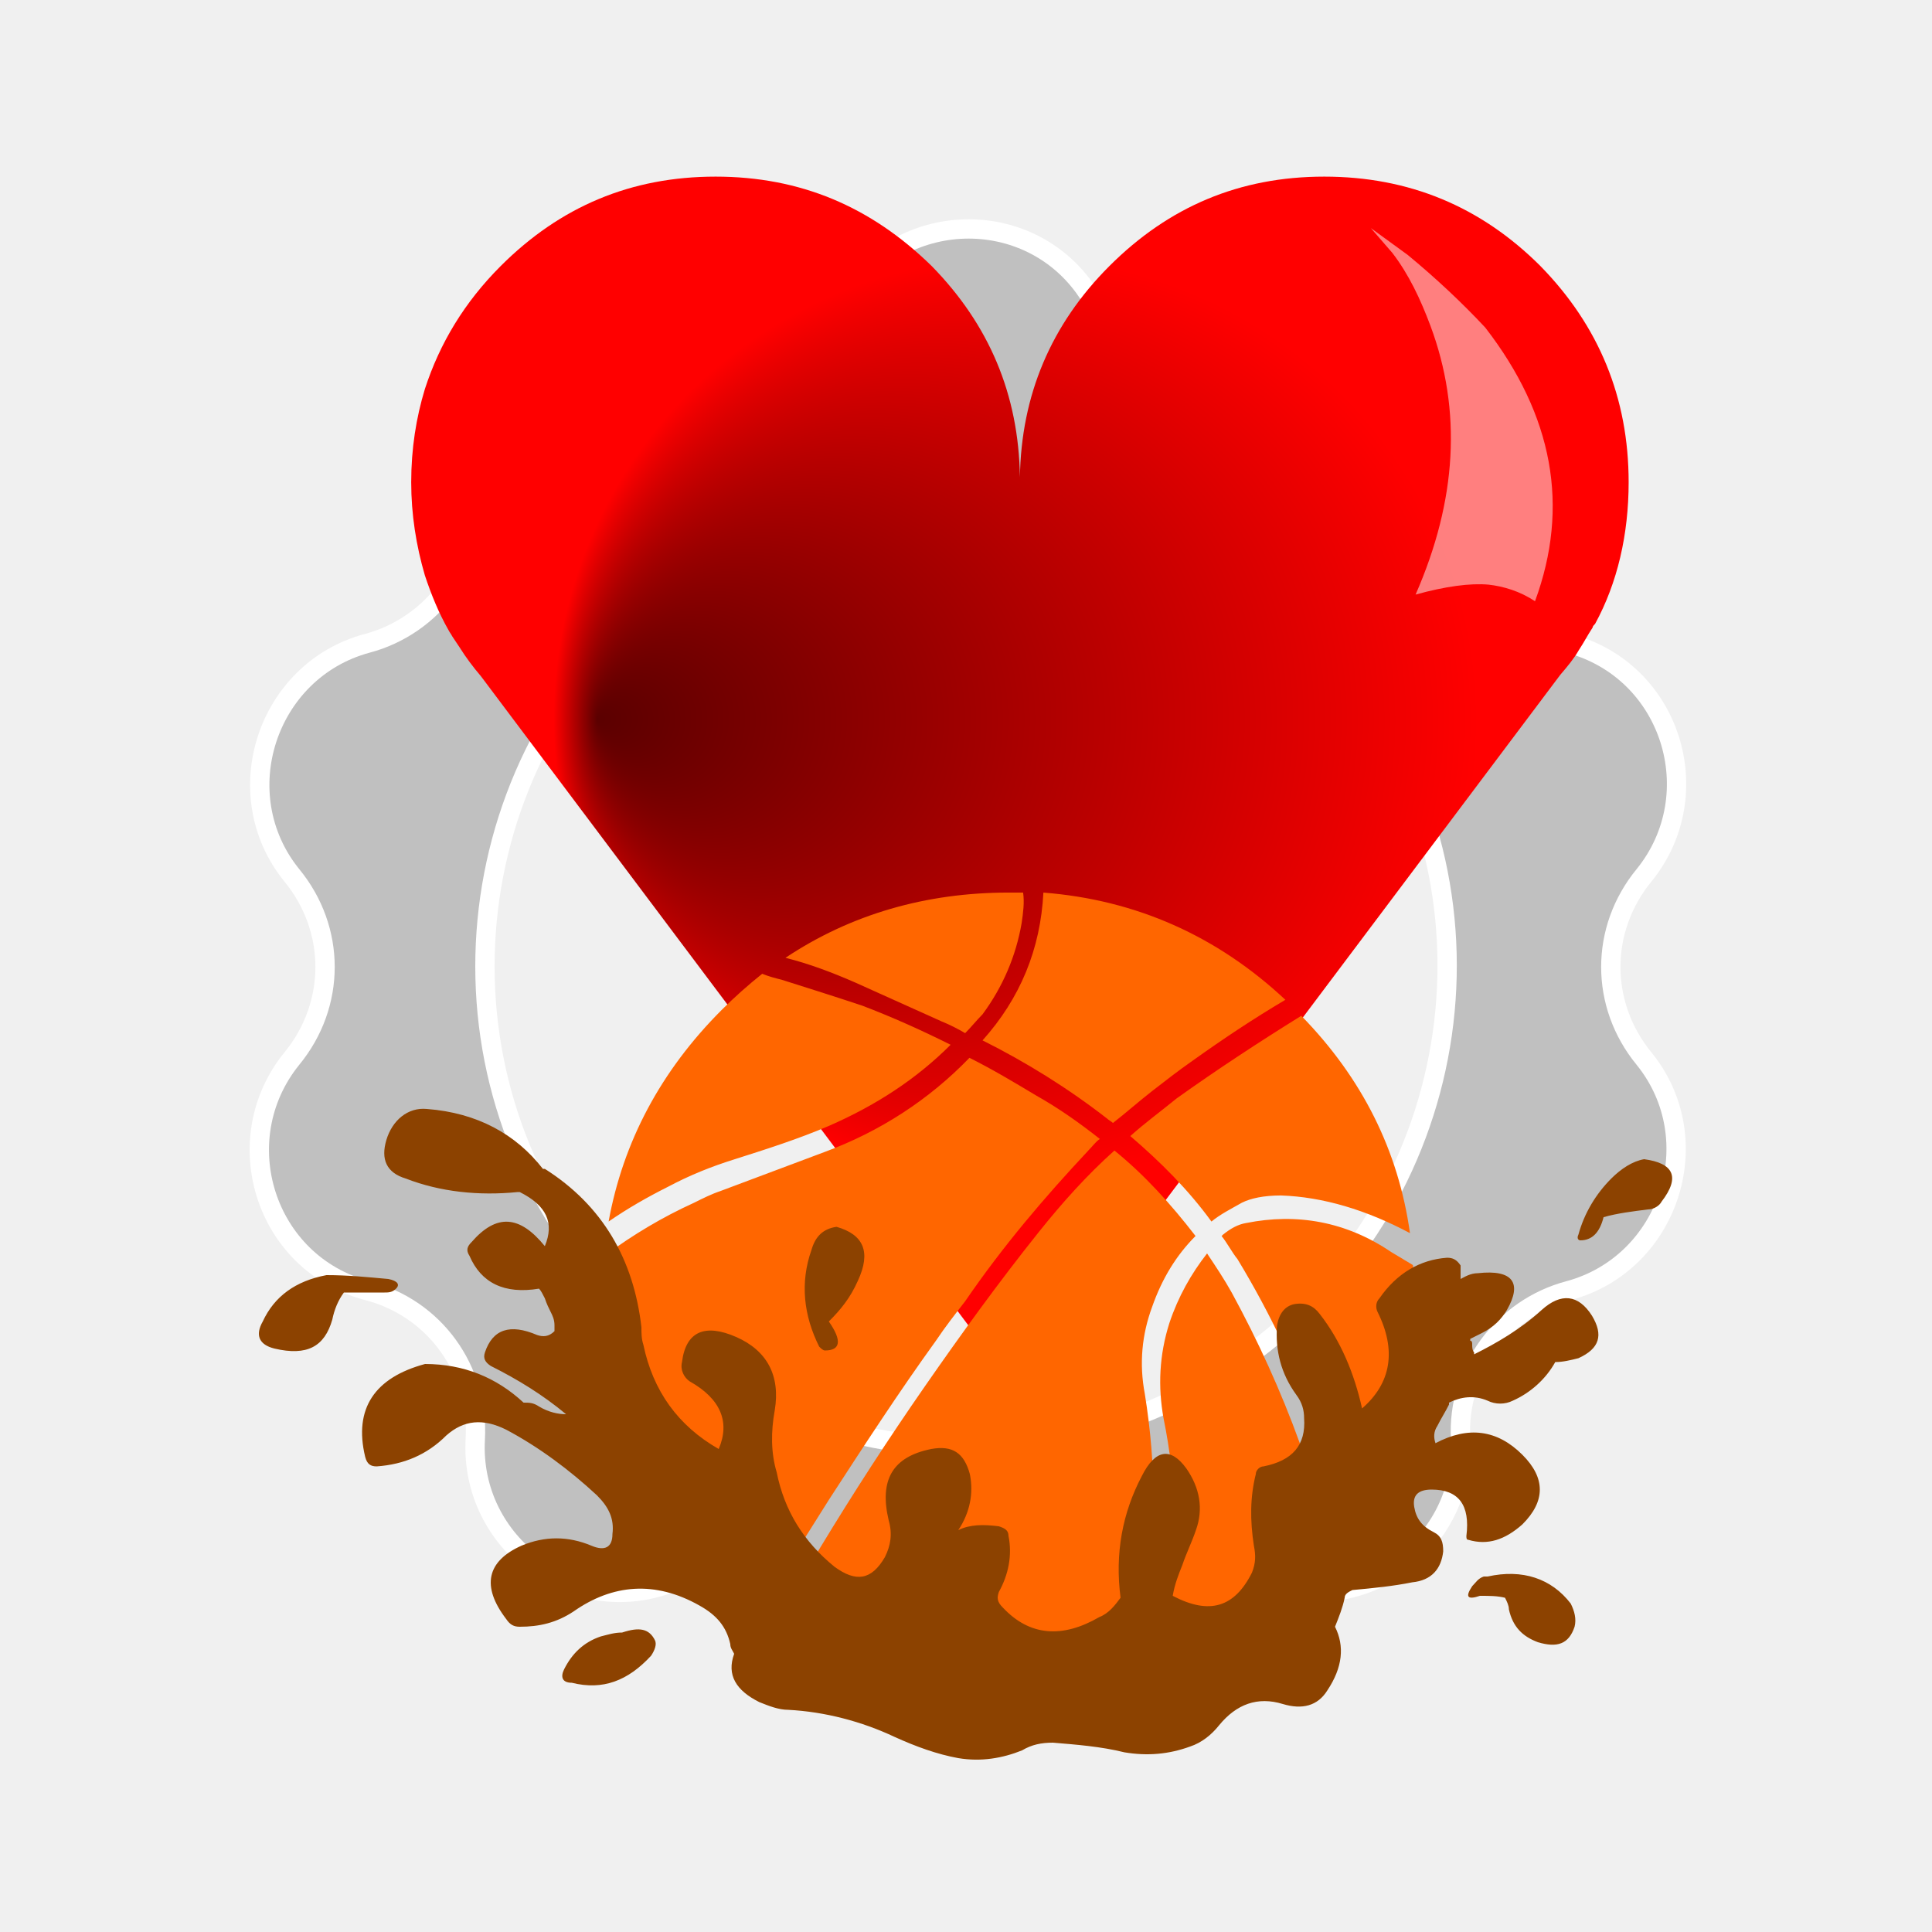
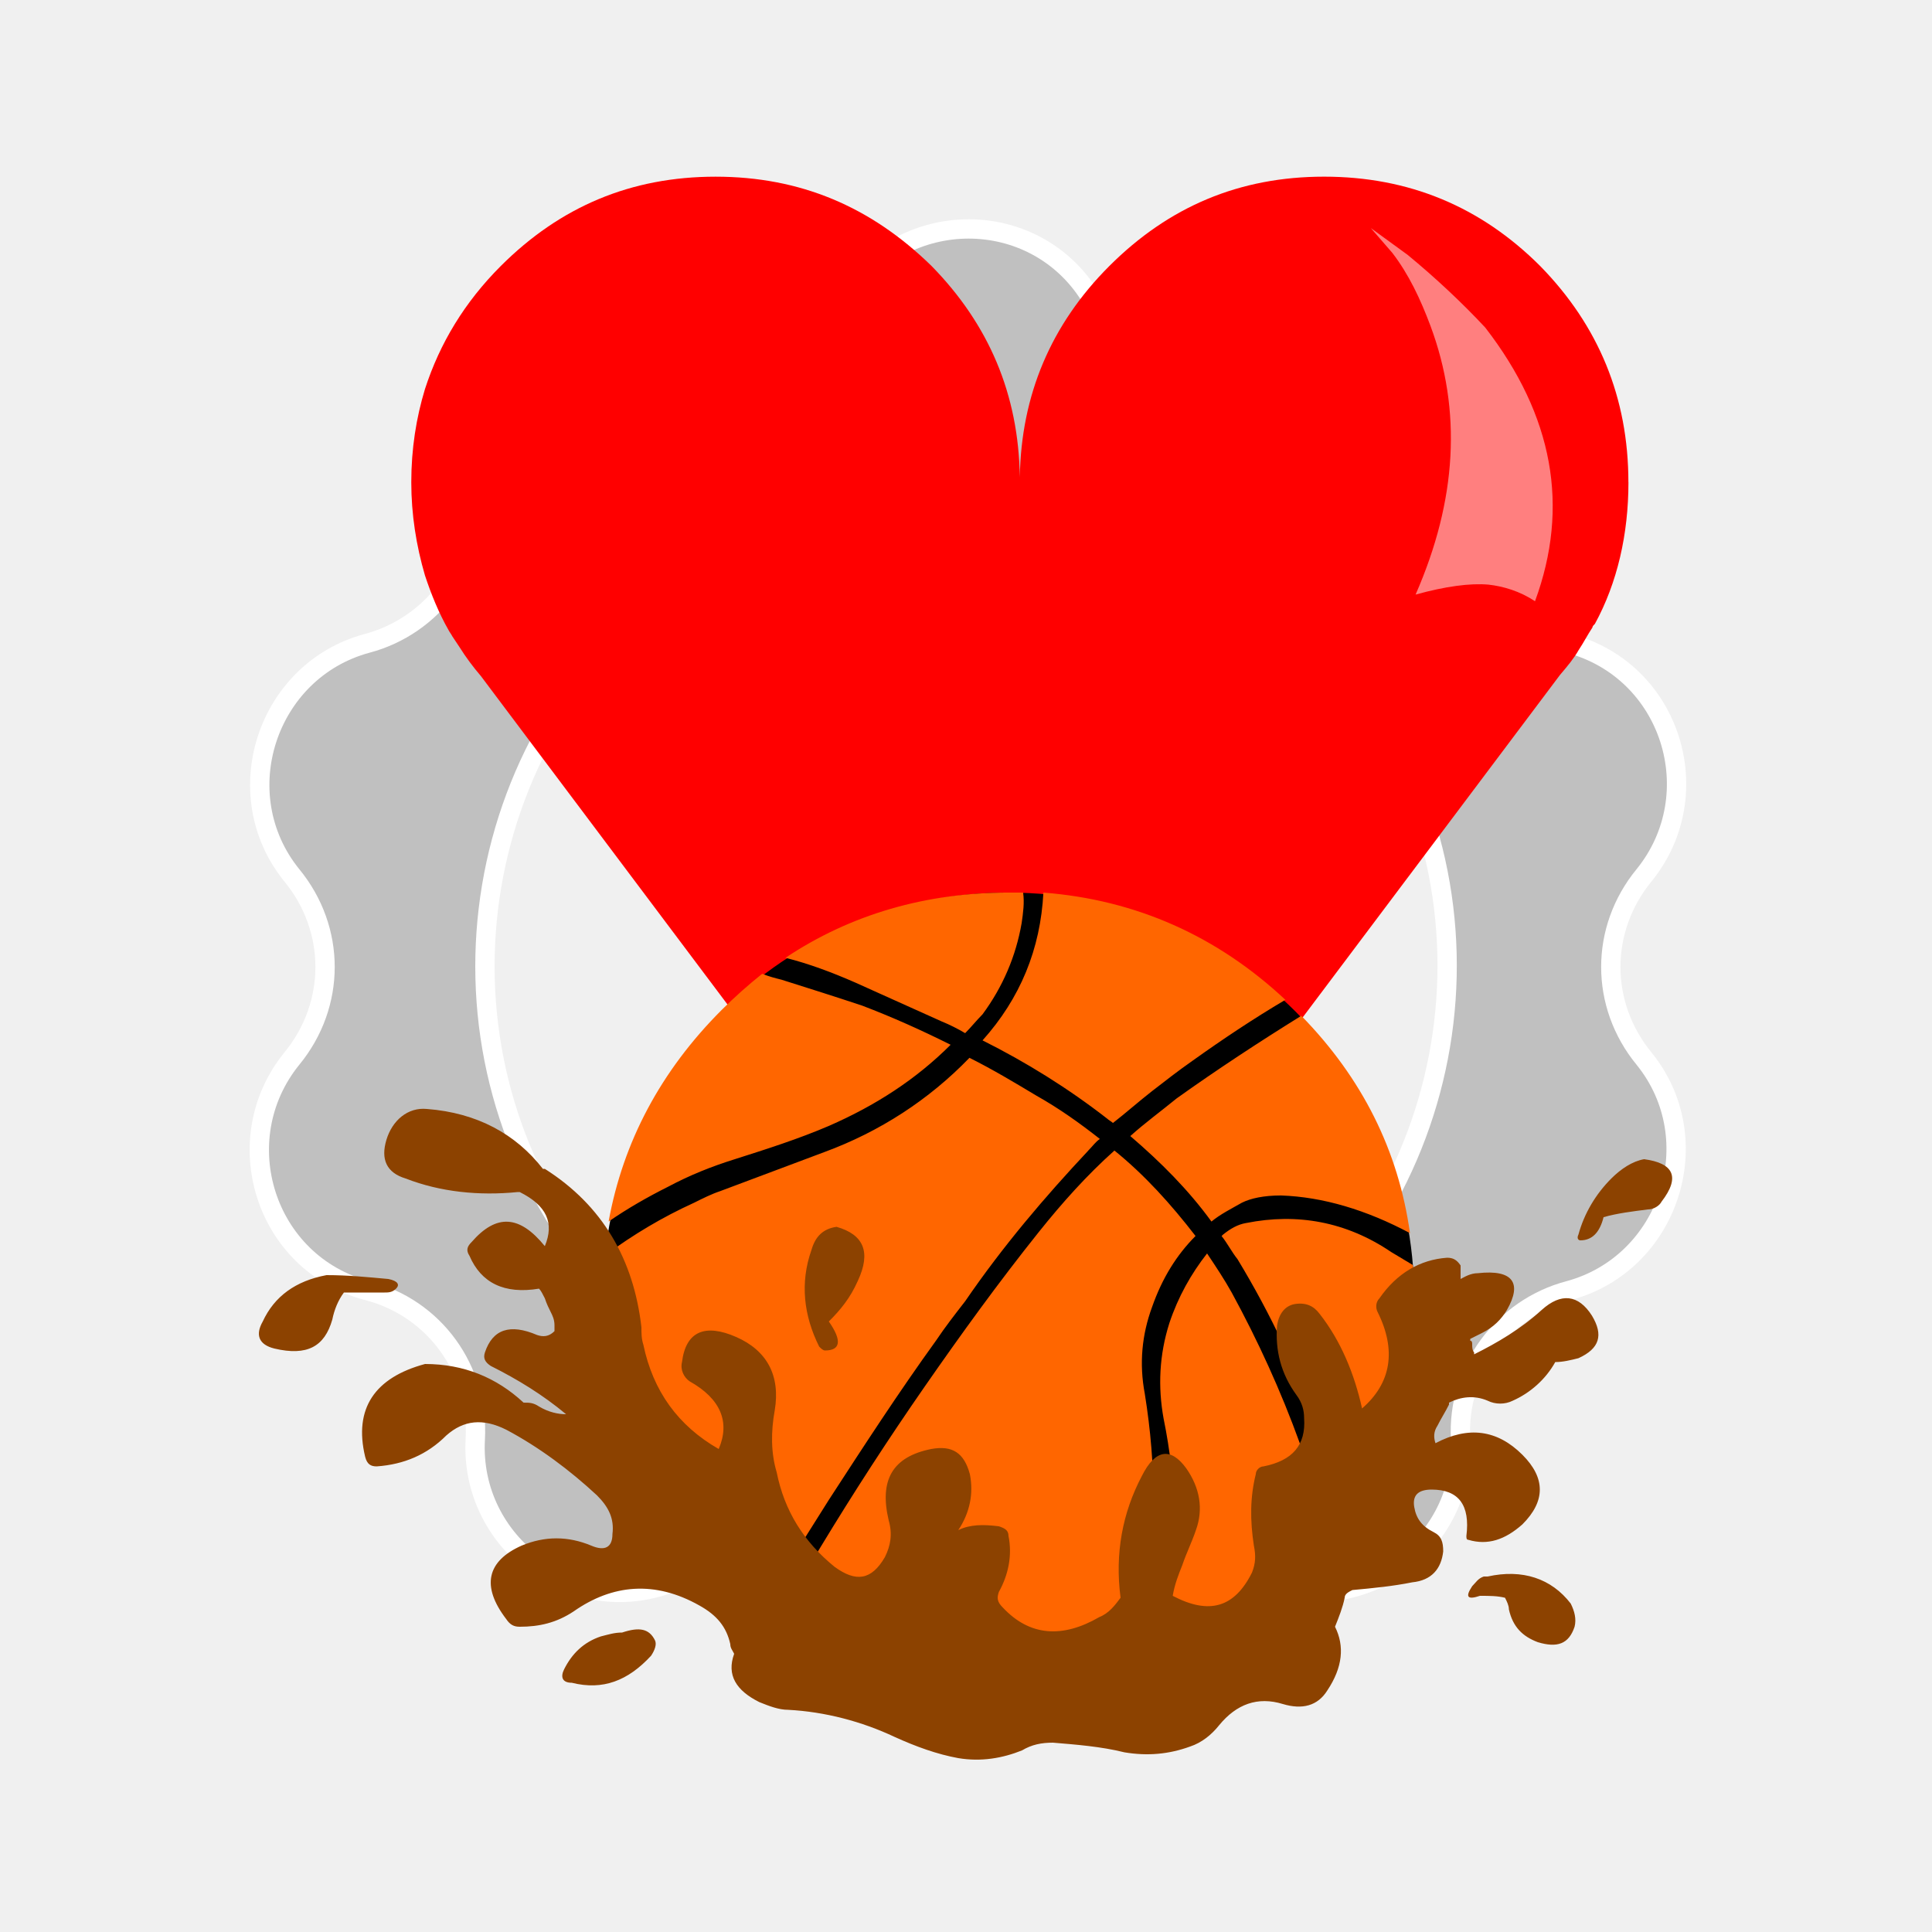
<svg xmlns="http://www.w3.org/2000/svg" width="100" height="100" viewBox="0 0 100 100">
-   <style>.st0{opacity:0.2;} .st1{fill:none;stroke:#FFFFFF;stroke-miterlimit:10;} .st2{fill:url(#SVGID_1_);} .st3{fill:#FFFFFF;fill-opacity:0.498;} .st4{fill:#FF6600;} .st5{fill:#8C4200;} .st6{fill:url(#SVGID_2_);}</style>
-   <path class="st0" d="M75.3 74.7c-.2-3.6 2.2-6.7 5.6-7.6 5.3-1.4 7.4-7.7 4-12-2.2-2.8-2.2-6.7.1-9.5 3.5-4.2 1.5-10.6-3.8-12-3.4-.9-5.7-4.2-5.5-7.7.3-5.4-5-9.4-10.1-7.5-3.3 1.2-7.1 0-9-3-2.9-4.6-9.6-4.7-12.6-.1-2 3-5.7 4.2-9 2.8-5.1-2-10.5 1.9-10.3 7.3.2 3.6-2.2 6.7-5.6 7.6-5.3 1.4-7.4 7.7-4 12 2.2 2.8 2.2 6.7-.1 9.5-3.5 4.2-1.5 10.6 3.8 12 3.4.9 5.7 4.2 5.5 7.7-.3 5.4 5 9.4 10.1 7.5 3.3-1.2 7.1 0 9 3 2.9 4.6 9.6 4.7 12.6.1 2-3 5.7-4.2 9-2.8 5.1 2 10.6-1.9 10.3-7.3zM29.7 64.5c-8-11.2-5.4-26.8 5.8-34.8 11.2-8 26.8-5.4 34.8 5.8 8 11.2 5.4 26.8-5.8 34.8-11.3 8-26.8 5.4-34.8-5.8z" />
-   <path class="st1" d="M65.4 18.2c5.1-2 10.5 2 10.2 7.4-.2 3.6 2.1 6.8 5.6 7.7 5.3 1.4 7.3 7.8 3.9 12-2.3 2.8-2.3 6.7 0 9.5 3.4 4.2 1.3 10.6-3.9 12-3.4.9-5.8 4.1-5.6 7.7.3 5.4-5.1 9.4-10.2 7.4-3.3-1.3-7.1-.1-9 2.9-3 4.6-9.7 4.6-12.6 0-1.9-3-5.7-4.2-9-2.9-5.1 2-10.5-2-10.2-7.4.2-3.6-2.1-6.8-5.6-7.7-5.3-1.4-7.3-7.8-3.9-12 2.3-2.8 2.3-6.7 0-9.5-3.4-4.2-1.3-10.6 3.9-12 3.4-.9 5.8-4.1 5.6-7.7-.3-5.4 5.1-9.4 10.2-7.4 3.3 1.3 7.1.1 9-2.9 3-4.6 9.7-4.6 12.6 0 1.9 2.9 5.7 4.2 9 2.9z" />
-   <ellipse transform="rotate(-35.462 50 49.996)" class="st1" cx="50" cy="50" rx="24.9" ry="24.9" />
+   <style>.st0{fill:#3C1C1D;} .st1{opacity:0.2;} .st2{fill:none;stroke:#FFFFFF;stroke-miterlimit:10;} .st3{fill:#FF0000;} .st4{fill:#FFFFFF;fill-opacity:0.498;} .st5{fill:#FF6600;} .st6{fill:#8C4200;}</style>
+   <path class="st1" d="M75.3 74.7c-.2-3.6 2.2-6.7 5.6-7.6 5.3-1.4 7.4-7.7 4-12-2.2-2.8-2.2-6.7.1-9.5 3.5-4.2 1.5-10.6-3.8-12-3.4-.9-5.7-4.2-5.5-7.7.3-5.4-5-9.4-10.1-7.5-3.3 1.2-7.1 0-9-3-2.9-4.6-9.6-4.7-12.6-.1-2 3-5.7 4.2-9 2.8-5.1-2-10.5 1.9-10.3 7.3.2 3.6-2.2 6.7-5.6 7.6-5.3 1.4-7.4 7.7-4 12 2.2 2.8 2.2 6.7-.1 9.5-3.5 4.2-1.5 10.6 3.8 12 3.4.9 5.7 4.2 5.5 7.7-.3 5.4 5 9.4 10.1 7.5 3.3-1.2 7.1 0 9 3 2.9 4.6 9.6 4.7 12.6.1 2-3 5.7-4.2 9-2.8 5.1 2 10.6-1.9 10.3-7.3zM29.7 64.5c-8-11.2-5.4-26.8 5.8-34.8 11.2-8 26.8-5.4 34.8 5.8 8 11.2 5.4 26.8-5.8 34.8-11.3 8-26.8 5.4-34.8-5.8z" />
+   <path class="st2" d="M65.4 18.2c5.1-2 10.5 2 10.2 7.4-.2 3.6 2.1 6.8 5.6 7.7 5.3 1.4 7.3 7.8 3.9 12-2.3 2.8-2.3 6.7 0 9.5 3.4 4.2 1.3 10.6-3.9 12-3.4.9-5.8 4.1-5.6 7.7.3 5.4-5.1 9.4-10.2 7.4-3.3-1.3-7.1-.1-9 2.9-3 4.6-9.7 4.6-12.6 0-1.9-3-5.7-4.2-9-2.9-5.1 2-10.5-2-10.2-7.4.2-3.6-2.1-6.8-5.6-7.7-5.3-1.4-7.3-7.8-3.9-12 2.3-2.8 2.3-6.7 0-9.5-3.4-4.2-1.3-10.6 3.9-12 3.4-.9 5.8-4.1 5.6-7.7-.3-5.4 5.1-9.4 10.2-7.4 3.3 1.3 7.1.1 9-2.9 3-4.6 9.7-4.6 12.6 0 1.9 2.9 5.7 4.2 9 2.9z" />
+   <ellipse transform="rotate(-35.462 50 49.996)" class="st2" cx="50" cy="50" rx="24.9" ry="24.9" />
  <g>
-     <g id="Layer1_0_FILL_1_" transform="matrix(.643 0 0 .643 28.55 12.55)">
-       <radialGradient id="SVGID_1_" cx="778.112" cy="123.609" r="42.904" fx="778.141" fy="162.474" gradientTransform="matrix(-.0007 -.875 -.8746 -.001 146.317 719.4)" gradientUnits="userSpaceOnUse">
-         <stop offset="0" stop-color="#5B0000" />
-         <stop offset=".992" stop-color="#F00" />
-       </radialGradient>
-       <path class="st2" d="M86.7 19.3c0-6.8-2.4-12.6-7.1-17.4C74.8-2.9 69-5.3 62.2-5.3S49.7-2.9 44.9 1.9c-4.7 4.7-7.1 10.4-7.2 17-.1-6.7-2.5-12.3-7.1-17C25.7-2.9 20-5.3 13.2-5.3 6.4-5.3.7-2.9-4.1 1.9-7 4.8-9 8.1-10.2 11.8c-.7 2.3-1.1 4.8-1.1 7.5 0 2.6.4 5.1 1.1 7.5.5 1.5 1.1 3 1.9 4.4.1.2.2.3.3.5l.6.9c.5.8 1.1 1.6 1.7 2.3l43.4 57.8 43.5-57.9c.6-.7 1.1-1.3 1.5-2 .4-.6.7-1.2 1.1-1.8 0-.1.1-.2.2-.3 1.8-3.3 2.7-7.2 2.7-11.4z" />
-     </g>
-     <path class="st3" d="M72.84 13.178l-1.887-1.374 1.116 1.288c.857 1.116 1.458 2.404 1.973 3.777 1.63 4.378 1.374 9.014-.772 13.907 1.546-.43 2.834-.6 3.778-.515.773.086 1.63.343 2.404.858 1.803-4.893.944-9.615-2.576-14.165-1.202-1.288-2.575-2.575-4.035-3.777z" id="Layer1_0_MEMBER_0_FILL_2_" />
-     <path class="st4" d="M67.278 74.703c-.975-2.7-2.175-5.325-3.525-7.8-.375-.675-.825-1.35-1.275-2.025-.825 1.05-1.5 2.25-1.95 3.6-.526 1.65-.6 3.3-.3 4.95.675 3.3.75 6.6.225 9.9-.15 1.2-.376 2.326-.6 3.45 2.625-1.05 5.025-2.624 7.2-4.8.6-.6 1.125-1.2 1.65-1.875-.3-1.8-.825-3.6-1.425-5.4m-26.852-24c-.3-.076-.6-.15-.975-.3-.75.6-1.424 1.2-2.1 1.874-3.15 3.15-5.1 6.825-5.85 10.95.976-.675 2.026-1.275 3.076-1.8 1.125-.6 2.25-1.05 3.45-1.425 1.65-.525 3.3-1.05 4.875-1.725 2.402-1.05 4.502-2.4 6.302-4.2-1.5-.75-3-1.425-4.575-2.025-1.35-.45-2.776-.9-4.2-1.35m24.076 12.6c-.45.075-.825.3-1.2.6l-.075.075c.3.376.525.826.825 1.2 1.725 2.85 3.15 5.85 4.2 9 .525 1.576 1.05 3.15 1.425 4.726 2.325-3.3 3.525-7.275 3.525-11.7 0-.6 0-1.2-.075-1.725l-1.125-.675c-2.325-1.576-4.875-2.026-7.5-1.5m-6-4.5c1.574 1.35 3 2.774 4.2 4.424.45-.375 1.05-.675 1.575-.975.45-.225 1.125-.375 2.025-.375 2.175.075 4.425.75 6.675 1.95-.6-4.275-2.475-8.025-5.625-11.25-2.175 1.35-4.35 2.775-6.45 4.275-.826.675-1.65 1.275-2.4 1.95m-2.176.75c.225-.225.375-.45.6-.6-1.05-.825-2.1-1.575-3.3-2.25-1.125-.675-2.25-1.35-3.45-1.95-2.1 2.175-4.65 3.825-7.5 4.875l-5.4 2.025c-.45.15-.9.375-1.35.6-1.65.75-3.15 1.65-4.576 2.7-.074.75-.074 1.576-.074 2.4 0 5.776 2.025 10.726 6.15 14.852.525.525 1.125 1.05 1.65 1.5l3.825-6.076c1.802-2.775 3.602-5.55 5.552-8.25.45-.675.975-1.35 1.5-2.025 1.95-2.85 4.125-5.4 6.375-7.8m1.35 0c-1.425 1.274-2.7 2.7-3.9 4.2-2.1 2.625-4.05 5.325-5.925 8.025s-3.675 5.475-5.4 8.325c-.826 1.35-1.65 2.776-2.55 4.126 3.6 2.624 7.65 3.974 12.3 3.974 2.325 0 4.5-.3 6.6-.975.6-3.15.9-6.376.9-9.527 0-1.875-.15-3.675-.45-5.55-.3-1.575-.15-3.075.375-4.5.525-1.5 1.276-2.7 2.25-3.676-1.274-1.65-2.625-3.15-4.2-4.425m1.95-3.075c.676-.525 1.35-1.05 2.1-1.575 1.576-1.125 3.15-2.175 4.8-3.15-3.524-3.3-7.725-5.176-12.525-5.55-.15 2.925-1.2 5.475-3.15 7.65 2.25 1.125 4.425 2.475 6.45 4.05.075.075.225.15.3.225.675-.525 1.35-1.125 2.025-1.65m-6.75-8.7c.075-.526.15-1.05.075-1.576h-.75c-4.275 0-8.175 1.126-11.55 3.377 1.2.3 2.4.75 3.6 1.275l4.5 2.025c.375.15.825.375 1.2.6.3-.3.6-.675.9-.975 1.05-1.425 1.725-3 2.025-4.725z" id="Layer0_0_MEMBER_0_MEMBER_0_FILL_2_" />
-     <path class="st5" d="M77.9 82.7c.1.2.2.4.2.6.2.9.7 1.4 1.5 1.7 1 .3 1.6.1 1.9-.8.1-.4 0-.8-.2-1.2-1-1.3-2.5-1.8-4.3-1.4h-.2c-.3.1-.4.3-.6.5-.4.6-.2.7.4.5.5 0 .9 0 1.3.1m-48.3 4.4c1.6.4 2.9-.1 4.1-1.4.2-.3.3-.6.2-.8-.3-.6-.8-.7-1.7-.4-.4 0-.7.1-1.1.2-.9.3-1.5.9-1.9 1.7-.2.4-.1.7.4.7m13.7-23.6c-.7.1-1.1.5-1.3 1.2-.6 1.7-.4 3.4.4 5 .1.1.2.2.3.2.8 0 .9-.5.2-1.5.6-.6 1.1-1.2 1.5-2.1.7-1.5.3-2.4-1.1-2.8m-23.2 2.7c-1.1-.1-2.1-.2-3.2-.2-1.6.3-2.7 1.1-3.3 2.4-.4.7-.2 1.2.6 1.4 1.7.4 2.6-.1 3-1.5.1-.5.3-1 .6-1.4h2.1c.2 0 .4 0 .6-.2.2-.2.1-.4-.4-.5m65-6.2c-.6.1-1.2.5-1.7 1-.8.8-1.4 1.8-1.7 2.9-.1.2 0 .3.1.3.6 0 1-.4 1.2-1.2.7-.2 1.5-.3 2.3-.4.3 0 .6-.2.7-.4 1-1.3.6-2-.9-2.2m-10.2 5.1c-1.4.1-2.6.8-3.5 2.1-.2.2-.2.5-.1.7 1 2 .7 3.7-.8 5-.4-1.8-1.1-3.5-2.2-4.9-.3-.4-.7-.6-1.3-.5-.5.1-.8.5-.9 1.1-.1 1.3.2 2.5 1 3.6.3.4.4.8.4 1.2.1 1.4-.6 2.2-2.1 2.5-.2 0-.4.2-.4.4-.3 1.2-.3 2.4-.1 3.7.1.5.1.9-.1 1.4-.9 1.8-2.2 2.2-4.1 1.2.1-.6.3-1.1.5-1.6.2-.6.5-1.2.7-1.8.4-1.1.2-2.2-.5-3.2-.8-1.1-1.6-1-2.3.4-1 1.9-1.4 4-1.1 6.3-.3.4-.6.8-1.1 1-1.9 1.1-3.6 1-5-.5-.3-.3-.3-.5-.2-.8.5-.9.7-1.9.5-2.9 0-.3-.2-.4-.5-.5-.8-.1-1.5-.1-2.1.2.6-.9.8-1.9.6-2.9-.3-1.1-.9-1.5-2-1.3-2 .4-2.7 1.6-2.2 3.7.2.7.1 1.3-.2 1.9-.7 1.2-1.5 1.3-2.6.5-1.6-1.3-2.6-2.9-3-4.9-.3-1-.3-2.1-.1-3.2.3-1.8-.4-3.1-2-3.8-1.6-.7-2.6-.3-2.8 1.3-.1.4.1.8.4 1 1.6.9 2.1 2.1 1.5 3.5-2.1-1.2-3.4-3-3.9-5.4-.1-.3-.1-.6-.1-.9-.4-3.5-2-6.3-5-8.2h-.1c-1.4-1.8-3.4-2.9-6-3.1-1-.1-1.8.6-2.1 1.6-.3 1 0 1.7 1 2 1.8.7 3.8.9 5.8.7h.1c1.4.7 1.8 1.6 1.3 2.8-1.3-1.6-2.5-1.7-3.8-.2-.2.2-.3.4-.1.7.6 1.4 1.8 2 3.6 1.7.1.1.2.3.3.5.1.3.2.5.3.7.1.2.2.4.2.7v.3c-.3.3-.6.3-.9.2-1.4-.6-2.3-.3-2.7.9-.1.3 0 .5.3.7 1.4.7 2.7 1.5 3.9 2.5-.4 0-.9-.1-1.4-.4-.3-.2-.5-.2-.8-.2-1.4-1.3-3.1-2-5.1-2-2.6.7-3.7 2.3-3.1 4.8.1.4.3.5.6.5 1.4-.1 2.6-.6 3.6-1.6.9-.8 1.9-.9 3.1-.3 1.7.9 3.3 2.1 4.7 3.4.6.6.9 1.2.8 2 0 .7-.4.9-1.1.6-1.2-.5-2.4-.5-3.6 0-1.8.8-2.1 2.1-.8 3.8.2.3.4.4.7.4 1 0 1.9-.2 2.8-.8 2-1.4 4.2-1.6 6.5-.3.9.5 1.4 1.1 1.6 2 0 .2.1.3.2.5-.4 1.1.1 1.9 1.3 2.5.5.2 1 .4 1.5.4 1.9.1 3.8.6 5.5 1.4 1.1.5 2.2.9 3.3 1.1 1.2.2 2.3 0 3.3-.4.5-.3 1-.4 1.6-.4 1.2.1 2.5.2 3.7.5 1.2.2 2.3.1 3.4-.3.6-.2 1.1-.6 1.5-1.1.9-1.1 2-1.5 3.3-1.1 1 .3 1.8.1 2.3-.7.8-1.2.9-2.3.4-3.3.2-.5.4-1 .5-1.5 0-.2.2-.3.4-.4 1.1-.1 2.1-.2 3.1-.4 1-.1 1.5-.7 1.6-1.6 0-.5-.1-.8-.5-1-.6-.3-.9-.7-1-1.3-.1-.6.2-.9.9-.9 1.4 0 2 .8 1.8 2.4 0 .1 0 .2.1.2 1 .3 1.9 0 2.8-.8 1.2-1.2 1.2-2.4 0-3.6-1.3-1.3-2.8-1.5-4.5-.6-.1-.3-.1-.6.1-.9.2-.4.4-.7.6-1.1v-.1c.6-.3 1.3-.4 2-.1.4.2.9.2 1.3 0 .9-.4 1.7-1.1 2.2-2 .4 0 .8-.1 1.2-.2 1.1-.5 1.3-1.2.7-2.2-.7-1.1-1.6-1.2-2.6-.3-1.1 1-2.3 1.7-3.5 2.3V70c-.1-.1-.1-.3-.1-.4 0-.1 0-.2-.1-.2v-.1l.6-.3c.6-.3 1-.7 1.3-1.2.8-1.4.3-2.1-1.5-1.9-.4 0-.7.2-.9.3v-.7c-.2-.3-.4-.4-.7-.4z" id="Layer0_0_MEMBER_1_FILL_2_" />
+     <path class="st3" d="M84.285 24.957c0-4.37-1.543-8.1-4.564-11.186-3.085-3.084-6.813-4.627-11.185-4.627s-8.035 1.543-11.12 4.628c-3.022 3.023-4.565 6.687-4.63 10.93-.064-4.307-1.607-7.907-4.564-10.93-3.15-3.084-6.813-4.627-11.184-4.627-4.372 0-8.036 1.543-11.122 4.628-1.864 1.866-3.15 3.987-3.92 6.366-.45 1.478-.708 3.085-.708 4.82 0 1.672.257 3.28.707 4.822.32.965.707 1.93 1.22 2.83.066.128.13.192.194.32.13.193.257.386.386.58.32.513.707 1.028 1.093 1.478l27.9 37.156 27.964-37.22c.385-.45.707-.836.964-1.286.257-.386.45-.772.707-1.158 0-.064.065-.128.13-.192 1.157-2.122 1.735-4.63 1.735-7.33z" id="Layer1_0_FILL_1_" />
+     <path class="st4" d="M72.84 13.178l-1.887-1.374 1.116 1.288c.857 1.116 1.458 2.404 1.973 3.777 1.63 4.378 1.374 9.014-.772 13.907 1.546-.43 2.834-.6 3.778-.515.773.086 1.63.343 2.404.858 1.803-4.893.944-9.615-2.576-14.165-1.202-1.288-2.575-2.575-4.035-3.777z" id="Layer1_0_MEMBER_0_FILL_2_" />
+     <circle cx="52.2" cy="67.2" r="21" />
+     <path class="st5" d="M67.278 74.703c-.975-2.7-2.175-5.325-3.525-7.8-.375-.675-.825-1.35-1.275-2.025-.825 1.05-1.5 2.25-1.95 3.6-.526 1.65-.6 3.3-.3 4.95.675 3.3.75 6.6.225 9.9-.15 1.2-.376 2.326-.6 3.45 2.625-1.05 5.025-2.624 7.2-4.8.6-.6 1.125-1.2 1.65-1.875-.3-1.8-.825-3.6-1.425-5.4m-26.852-24c-.3-.076-.6-.15-.975-.3-.75.6-1.424 1.2-2.1 1.874-3.15 3.15-5.1 6.825-5.85 10.95.976-.675 2.026-1.275 3.076-1.8 1.125-.6 2.25-1.05 3.45-1.425 1.65-.525 3.3-1.05 4.875-1.725 2.402-1.05 4.502-2.4 6.302-4.2-1.5-.75-3-1.425-4.575-2.025-1.35-.45-2.776-.9-4.2-1.35m24.076 12.6c-.45.075-.825.3-1.2.6l-.075.075c.3.376.525.826.825 1.2 1.725 2.85 3.15 5.85 4.2 9 .525 1.576 1.05 3.15 1.425 4.726 2.325-3.3 3.525-7.275 3.525-11.7 0-.6 0-1.2-.075-1.725l-1.125-.675c-2.325-1.576-4.875-2.026-7.5-1.5m-6-4.5c1.574 1.35 3 2.774 4.2 4.424.45-.375 1.05-.675 1.575-.975.45-.225 1.125-.375 2.025-.375 2.175.075 4.425.75 6.675 1.95-.6-4.275-2.475-8.025-5.625-11.25-2.175 1.35-4.35 2.775-6.45 4.275-.826.675-1.65 1.275-2.4 1.95m-2.176.75c.225-.225.375-.45.6-.6-1.05-.825-2.1-1.575-3.3-2.25-1.125-.675-2.25-1.35-3.45-1.95-2.1 2.175-4.65 3.825-7.5 4.875l-5.4 2.025c-.45.15-.9.375-1.35.6-1.65.75-3.15 1.65-4.576 2.7-.074.75-.074 1.576-.074 2.4 0 5.776 2.025 10.726 6.15 14.852.525.525 1.125 1.05 1.65 1.5l3.825-6.076c1.802-2.775 3.602-5.55 5.552-8.25.45-.675.975-1.35 1.5-2.025 1.95-2.85 4.125-5.4 6.375-7.8m1.35 0c-1.425 1.274-2.7 2.7-3.9 4.2-2.1 2.625-4.05 5.325-5.925 8.025s-3.675 5.475-5.4 8.325c-.826 1.35-1.65 2.776-2.55 4.126 3.6 2.624 7.65 3.974 12.3 3.974 2.325 0 4.5-.3 6.6-.975.6-3.15.9-6.376.9-9.527 0-1.875-.15-3.675-.45-5.55-.3-1.575-.15-3.075.375-4.5.525-1.5 1.276-2.7 2.25-3.676-1.274-1.65-2.625-3.15-4.2-4.425m1.95-3.075c.676-.525 1.35-1.05 2.1-1.575 1.576-1.125 3.15-2.175 4.8-3.15-3.524-3.3-7.725-5.176-12.525-5.55-.15 2.925-1.2 5.475-3.15 7.65 2.25 1.125 4.425 2.475 6.45 4.05.075.075.225.15.3.225.675-.525 1.35-1.125 2.025-1.65m-6.75-8.7c.075-.526.15-1.05.075-1.576h-.75c-4.275 0-8.175 1.126-11.55 3.377 1.2.3 2.4.75 3.6 1.275l4.5 2.025c.375.15.825.375 1.2.6.3-.3.6-.675.9-.975 1.05-1.425 1.725-3 2.025-4.725z" id="Layer0_0_MEMBER_0_MEMBER_0_FILL_2_" />
+     <path class="st6" d="M77.9 82.7c.1.2.2.4.2.6.2.9.7 1.4 1.5 1.7 1 .3 1.6.1 1.9-.8.1-.4 0-.8-.2-1.2-1-1.3-2.5-1.8-4.3-1.4h-.2c-.3.1-.4.3-.6.5-.4.6-.2.7.4.5.5 0 .9 0 1.3.1m-48.3 4.4c1.6.4 2.9-.1 4.1-1.4.2-.3.3-.6.2-.8-.3-.6-.8-.7-1.7-.4-.4 0-.7.1-1.1.2-.9.3-1.5.9-1.9 1.7-.2.4-.1.7.4.7m13.7-23.6c-.7.1-1.1.5-1.3 1.2-.6 1.7-.4 3.4.4 5 .1.1.2.2.3.2.8 0 .9-.5.2-1.5.6-.6 1.1-1.2 1.5-2.1.7-1.5.3-2.4-1.1-2.8m-23.2 2.7c-1.1-.1-2.1-.2-3.2-.2-1.6.3-2.7 1.1-3.3 2.4-.4.7-.2 1.2.6 1.4 1.7.4 2.6-.1 3-1.5.1-.5.3-1 .6-1.4h2.1c.2 0 .4 0 .6-.2.2-.2.1-.4-.4-.5m65-6.2c-.6.1-1.2.5-1.7 1-.8.8-1.4 1.8-1.7 2.9-.1.2 0 .3.1.3.6 0 1-.4 1.2-1.2.7-.2 1.5-.3 2.3-.4.3 0 .6-.2.7-.4 1-1.3.6-2-.9-2.2m-10.2 5.1c-1.4.1-2.6.8-3.5 2.1-.2.2-.2.5-.1.7 1 2 .7 3.7-.8 5-.4-1.8-1.1-3.5-2.2-4.9-.3-.4-.7-.6-1.3-.5-.5.1-.8.5-.9 1.1-.1 1.3.2 2.5 1 3.6.3.4.4.8.4 1.2.1 1.4-.6 2.2-2.1 2.5-.2 0-.4.2-.4.4-.3 1.2-.3 2.4-.1 3.7.1.5.1.9-.1 1.4-.9 1.8-2.2 2.2-4.1 1.2.1-.6.3-1.1.5-1.6.2-.6.5-1.2.7-1.8.4-1.1.2-2.2-.5-3.2-.8-1.1-1.6-1-2.3.4-1 1.9-1.4 4-1.1 6.3-.3.4-.6.8-1.1 1-1.9 1.1-3.6 1-5-.5-.3-.3-.3-.5-.2-.8.5-.9.7-1.9.5-2.9 0-.3-.2-.4-.5-.5-.8-.1-1.5-.1-2.1.2.6-.9.8-1.9.6-2.9-.3-1.1-.9-1.5-2-1.3-2 .4-2.7 1.6-2.2 3.7.2.7.1 1.3-.2 1.9-.7 1.2-1.5 1.3-2.6.5-1.6-1.3-2.6-2.9-3-4.9-.3-1-.3-2.1-.1-3.2.3-1.8-.4-3.1-2-3.8-1.6-.7-2.6-.3-2.8 1.3-.1.4.1.8.4 1 1.6.9 2.1 2.1 1.5 3.5-2.1-1.2-3.4-3-3.9-5.4-.1-.3-.1-.6-.1-.9-.4-3.5-2-6.3-5-8.2h-.1c-1.4-1.8-3.4-2.9-6-3.1-1-.1-1.8.6-2.1 1.6-.3 1 0 1.7 1 2 1.8.7 3.8.9 5.8.7h.1c1.4.7 1.8 1.6 1.3 2.8-1.3-1.6-2.5-1.7-3.8-.2-.2.2-.3.4-.1.7.6 1.4 1.8 2 3.6 1.7.1.1.2.3.3.5.1.3.2.5.3.7.1.2.2.4.2.7v.3c-.3.3-.6.3-.9.2-1.4-.6-2.3-.3-2.7.9-.1.3 0 .5.3.7 1.4.7 2.7 1.5 3.9 2.5-.4 0-.9-.1-1.4-.4-.3-.2-.5-.2-.8-.2-1.4-1.3-3.1-2-5.1-2-2.6.7-3.7 2.3-3.1 4.8.1.4.3.5.6.5 1.4-.1 2.6-.6 3.6-1.6.9-.8 1.9-.9 3.1-.3 1.7.9 3.3 2.1 4.7 3.4.6.6.9 1.2.8 2 0 .7-.4.9-1.1.6-1.2-.5-2.4-.5-3.6 0-1.8.8-2.1 2.1-.8 3.8.2.3.4.4.7.4 1 0 1.9-.2 2.8-.8 2-1.4 4.2-1.6 6.5-.3.9.5 1.4 1.1 1.6 2 0 .2.1.3.2.5-.4 1.1.1 1.9 1.3 2.5.5.2 1 .4 1.5.4 1.9.1 3.8.6 5.5 1.4 1.1.5 2.2.9 3.3 1.1 1.2.2 2.3 0 3.3-.4.5-.3 1-.4 1.6-.4 1.2.1 2.5.2 3.7.5 1.2.2 2.3.1 3.4-.3.6-.2 1.1-.6 1.5-1.1.9-1.1 2-1.5 3.3-1.1 1 .3 1.8.1 2.3-.7.8-1.2.9-2.3.4-3.3.2-.5.4-1 .5-1.5 0-.2.2-.3.4-.4 1.1-.1 2.1-.2 3.1-.4 1-.1 1.5-.7 1.6-1.6 0-.5-.1-.8-.5-1-.6-.3-.9-.7-1-1.3-.1-.6.2-.9.9-.9 1.4 0 2 .8 1.8 2.4 0 .1 0 .2.1.2 1 .3 1.9 0 2.8-.8 1.2-1.2 1.2-2.4 0-3.6-1.3-1.3-2.8-1.5-4.5-.6-.1-.3-.1-.6.1-.9.2-.4.4-.7.6-1.1v-.1c.6-.3 1.3-.4 2-.1.4.2.9.2 1.3 0 .9-.4 1.7-1.1 2.2-2 .4 0 .8-.1 1.2-.2 1.1-.5 1.3-1.2.7-2.2-.7-1.1-1.6-1.2-2.6-.3-1.1 1-2.3 1.7-3.5 2.3V70c-.1-.1-.1-.3-.1-.4 0-.1 0-.2-.1-.2v-.1l.6-.3c.6-.3 1-.7 1.3-1.2.8-1.4.3-2.1-1.5-1.9-.4 0-.7.2-.9.3v-.7c-.2-.3-.4-.4-.7-.4z" id="Layer0_0_MEMBER_1_FILL_2_" />
  </g>
</svg>
